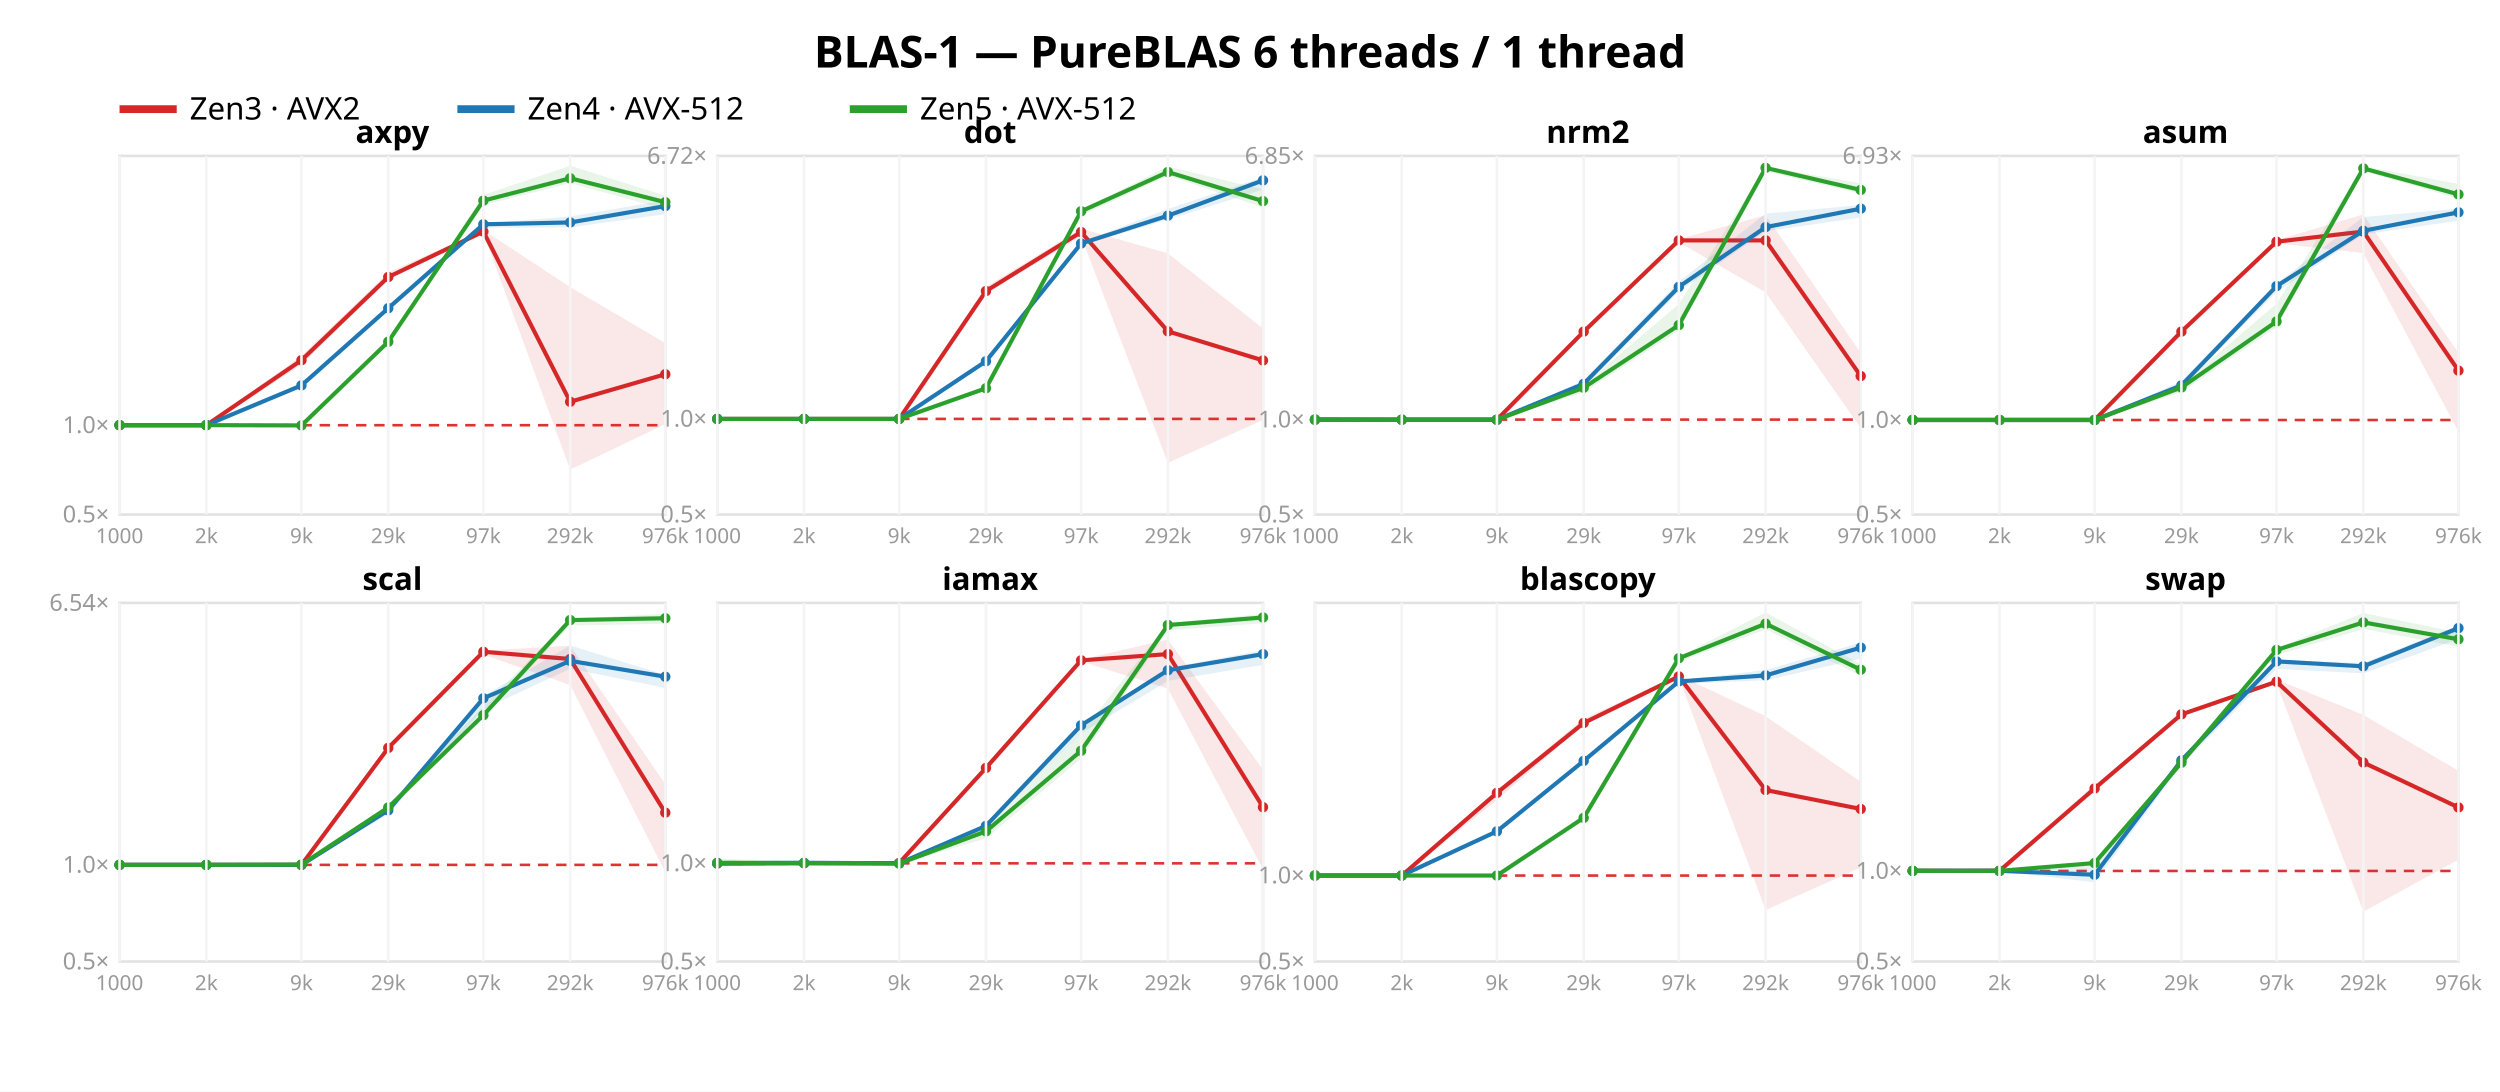
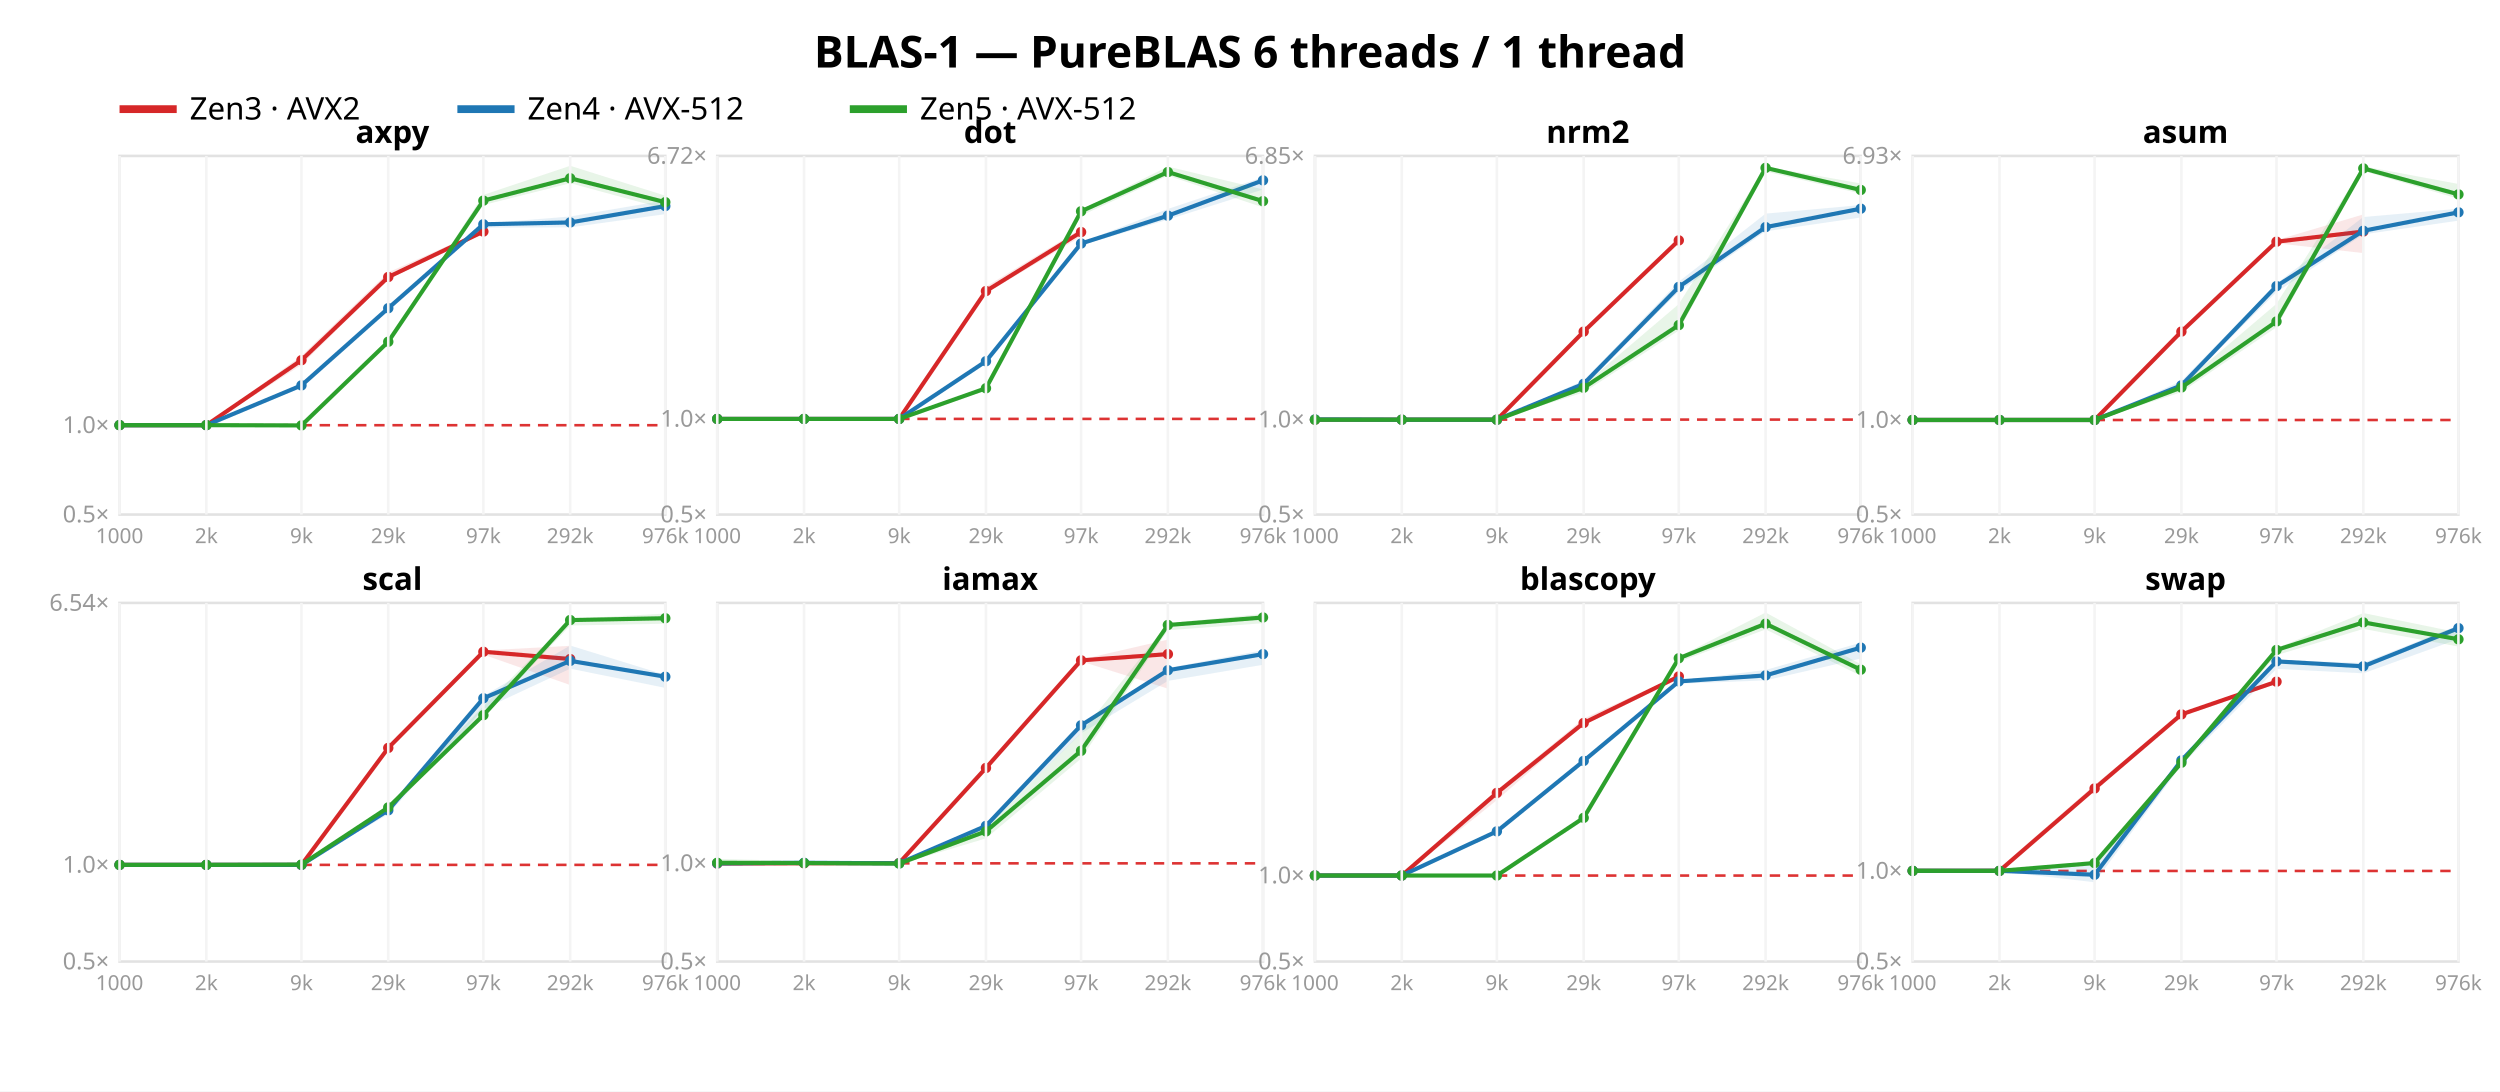
<svg xmlns="http://www.w3.org/2000/svg" width="962" height="420" font-family="sans-serif">
  <rect width="962" height="420" fill="white" />
  <text x="481.0" y="26" text-anchor="middle" font-size="17" font-weight="bold">BLAS-1 — PureBLAS 6 threads / 1 thread</text>
  <line x1="46" y1="42" x2="68" y2="42" stroke="#d62728" stroke-width="3" />
  <text x="73" y="46" font-size="12">Zen3 · AVX2</text>
  <line x1="176" y1="42" x2="198" y2="42" stroke="#1f77b4" stroke-width="3" />
  <text x="203" y="46" font-size="12">Zen4 · AVX-512</text>
  <line x1="327" y1="42" x2="349" y2="42" stroke="#2ca02c" stroke-width="3" />
  <text x="354" y="46" font-size="12">Zen5 · AVX-512</text>
  <rect x="46" y="60" width="210" height="138" fill="none" stroke="#e2e2e2" />
  <line x1="46" y1="163.622" x2="256" y2="163.622" stroke="#d33" stroke-dasharray="4 3" />
  <text x="42" y="201.0" text-anchor="end" font-size="9" fill="#999">0.5×</text>
  <text x="42" y="166.622" text-anchor="end" font-size="9" fill="#999">1.0×</text>
-   <polygon points="46.0,163.6 79.4,163.4 116.0,136.9 149.4,104.8 186.0,88.5 219.4,110.5 256.0,132.0 256.0,163.2 219.4,180.7 186.0,89.7 149.4,107.3 116.0,140.4 79.4,164.0 46.0,163.6" fill="#d62728" opacity="0.11" />
-   <polyline points="46.0,163.6 79.4,163.6 116.0,138.6 149.4,106.6 186.0,89.1 219.4,154.6 256.0,144.0" fill="none" stroke="#d62728" stroke-width="1.6" />
+   <polygon points="46.0,163.6 79.4,163.4 116.0,136.9 149.4,104.8 186.0,88.5 186.0,89.7 149.4,107.3 116.0,140.4 79.4,164.0 46.0,163.6" fill="#d62728" opacity="0.11" />
+   <polyline points="46.0,163.6 79.4,163.6 116.0,138.6 149.4,106.6 186.0,89.1" fill="none" stroke="#d62728" stroke-width="1.6" />
  <circle cx="46.0" cy="163.6" r="2" fill="#d62728" />
  <circle cx="79.4" cy="163.6" r="2" fill="#d62728" />
  <circle cx="116.0" cy="138.6" r="2" fill="#d62728" />
  <circle cx="149.4" cy="106.6" r="2" fill="#d62728" />
  <circle cx="186.0" cy="89.1" r="2" fill="#d62728" />
-   <circle cx="219.4" cy="154.6" r="2" fill="#d62728" />
-   <circle cx="256.0" cy="144.0" r="2" fill="#d62728" />
  <polygon points="46.0,163.6 79.4,163.5 116.0,147.5 149.4,118.0 186.0,86.0 219.4,83.3 256.0,77.1 256.0,82.4 219.4,87.5 186.0,87.6 149.4,119.2 116.0,149.1 79.4,163.7 46.0,163.7" fill="#1f77b4" opacity="0.11" />
  <polyline points="46.0,163.6 79.4,163.6 116.0,148.3 149.4,118.6 186.0,86.3 219.4,85.6 256.0,79.3" fill="none" stroke="#1f77b4" stroke-width="1.6" />
  <circle cx="46.0" cy="163.6" r="2" fill="#1f77b4" />
  <circle cx="79.4" cy="163.6" r="2" fill="#1f77b4" />
  <circle cx="116.0" cy="148.3" r="2" fill="#1f77b4" />
  <circle cx="149.4" cy="118.6" r="2" fill="#1f77b4" />
  <circle cx="186.0" cy="86.3" r="2" fill="#1f77b4" />
  <circle cx="219.4" cy="85.6" r="2" fill="#1f77b4" />
  <circle cx="256.0" cy="79.3" r="2" fill="#1f77b4" />
  <polygon points="46.0,163.6 79.4,163.5 116.0,163.2 149.4,131.2 186.0,75.0 219.4,63.8 256.0,75.3 256.0,80.4 219.4,70.5 186.0,78.9 149.4,131.6 116.0,164.1 79.4,163.7 46.0,163.7" fill="#2ca02c" opacity="0.11" />
  <polyline points="46.0,163.6 79.4,163.6 116.0,163.7 149.4,131.5 186.0,77.2 219.4,68.6 256.0,77.8" fill="none" stroke="#2ca02c" stroke-width="1.6" />
  <circle cx="46.0" cy="163.6" r="2" fill="#2ca02c" />
  <circle cx="79.4" cy="163.6" r="2" fill="#2ca02c" />
  <circle cx="116.0" cy="163.7" r="2" fill="#2ca02c" />
  <circle cx="149.4" cy="131.5" r="2" fill="#2ca02c" />
  <circle cx="186.0" cy="77.2" r="2" fill="#2ca02c" />
  <circle cx="219.4" cy="68.6" r="2" fill="#2ca02c" />
  <circle cx="256.0" cy="77.8" r="2" fill="#2ca02c" />
  <text x="151.0" y="55" text-anchor="middle" font-size="12" font-weight="bold">axpy</text>
  <line x1="46.0" y1="60" x2="46.0" y2="198" stroke="#f4f4f4" />
  <text x="46.0" y="209" text-anchor="middle" font-size="8" fill="#999">1000</text>
  <line x1="79.4" y1="60" x2="79.4" y2="198" stroke="#f4f4f4" />
  <text x="79.4" y="209" text-anchor="middle" font-size="8" fill="#999">2k</text>
  <line x1="116.0" y1="60" x2="116.0" y2="198" stroke="#f4f4f4" />
  <text x="116.0" y="209" text-anchor="middle" font-size="8" fill="#999">9k</text>
  <line x1="149.4" y1="60" x2="149.4" y2="198" stroke="#f4f4f4" />
  <text x="149.4" y="209" text-anchor="middle" font-size="8" fill="#999">29k</text>
  <line x1="186.0" y1="60" x2="186.0" y2="198" stroke="#f4f4f4" />
  <text x="186.0" y="209" text-anchor="middle" font-size="8" fill="#999">97k</text>
  <line x1="219.4" y1="60" x2="219.4" y2="198" stroke="#f4f4f4" />
  <text x="219.4" y="209" text-anchor="middle" font-size="8" fill="#999">292k</text>
  <line x1="256.0" y1="60" x2="256.0" y2="198" stroke="#f4f4f4" />
  <text x="256.0" y="209" text-anchor="middle" font-size="8" fill="#999">976k</text>
  <rect x="276" y="60" width="210" height="138" fill="none" stroke="#e2e2e2" />
  <line x1="276" y1="161.191" x2="486" y2="161.191" stroke="#d33" stroke-dasharray="4 3" />
  <text x="272" y="201.0" text-anchor="end" font-size="9" fill="#999">0.5×</text>
  <text x="272" y="164.191" text-anchor="end" font-size="9" fill="#999">1.0×</text>
  <text x="272" y="63.024" text-anchor="end" font-size="9" fill="#999">6.72×</text>
-   <polygon points="276.0,161.1 309.4,161.1 346.0,161.2 379.4,110.3 416.0,88.0 449.4,97.5 486.0,126.4 486.0,161.6 449.4,178.1 416.0,91.0 379.4,112.9 346.0,161.2 309.4,161.2 276.0,161.2" fill="#d62728" opacity="0.11" />
-   <polyline points="276.0,161.2 309.4,161.2 346.0,161.2 379.4,112.0 416.0,89.3 449.4,127.5 486.0,138.7" fill="none" stroke="#d62728" stroke-width="1.6" />
+   <polygon points="276.0,161.1 309.4,161.1 346.0,161.2 379.4,110.3 416.0,88.0 416.0,91.0 379.4,112.9 346.0,161.2 309.4,161.2 276.0,161.2" fill="#d62728" opacity="0.11" />
+   <polyline points="276.0,161.2 309.4,161.2 346.0,161.2 379.4,112.0 416.0,89.3" fill="none" stroke="#d62728" stroke-width="1.6" />
  <circle cx="276.0" cy="161.2" r="2" fill="#d62728" />
  <circle cx="309.4" cy="161.2" r="2" fill="#d62728" />
  <circle cx="346.0" cy="161.2" r="2" fill="#d62728" />
  <circle cx="379.4" cy="112.0" r="2" fill="#d62728" />
  <circle cx="416.0" cy="89.3" r="2" fill="#d62728" />
-   <circle cx="449.4" cy="127.5" r="2" fill="#d62728" />
-   <circle cx="486.0" cy="138.7" r="2" fill="#d62728" />
  <polygon points="276.0,161.1 309.4,161.0 346.0,161.2 379.4,138.6 416.0,93.3 449.4,80.4 486.0,68.2 486.0,72.9 449.4,84.5 416.0,94.4 379.4,139.1 346.0,161.2 309.4,161.2 276.0,161.3" fill="#1f77b4" opacity="0.11" />
  <polyline points="276.0,161.2 309.4,161.2 346.0,161.2 379.4,139.0 416.0,93.7 449.4,83.0 486.0,69.4" fill="none" stroke="#1f77b4" stroke-width="1.6" />
  <circle cx="276.0" cy="161.2" r="2" fill="#1f77b4" />
  <circle cx="309.4" cy="161.2" r="2" fill="#1f77b4" />
  <circle cx="346.0" cy="161.2" r="2" fill="#1f77b4" />
  <circle cx="379.4" cy="139.0" r="2" fill="#1f77b4" />
  <circle cx="416.0" cy="93.7" r="2" fill="#1f77b4" />
  <circle cx="449.4" cy="83.0" r="2" fill="#1f77b4" />
  <circle cx="486.0" cy="69.4" r="2" fill="#1f77b4" />
  <polygon points="276.0,161.2 309.4,161.1 346.0,160.9 379.4,149.0 416.0,80.7 449.4,64.1 486.0,72.9 486.0,79.8 449.4,67.6 416.0,83.0 379.4,149.9 346.0,161.6 309.4,161.2 276.0,161.2" fill="#2ca02c" opacity="0.11" />
  <polyline points="276.0,161.2 309.4,161.2 346.0,161.2 379.4,149.4 416.0,81.3 449.4,66.2 486.0,77.4" fill="none" stroke="#2ca02c" stroke-width="1.6" />
  <circle cx="276.0" cy="161.2" r="2" fill="#2ca02c" />
  <circle cx="309.4" cy="161.2" r="2" fill="#2ca02c" />
  <circle cx="346.0" cy="161.2" r="2" fill="#2ca02c" />
  <circle cx="379.4" cy="149.4" r="2" fill="#2ca02c" />
  <circle cx="416.0" cy="81.3" r="2" fill="#2ca02c" />
  <circle cx="449.4" cy="66.2" r="2" fill="#2ca02c" />
  <circle cx="486.0" cy="77.4" r="2" fill="#2ca02c" />
  <text x="381.0" y="55" text-anchor="middle" font-size="12" font-weight="bold">dot</text>
  <line x1="276.0" y1="60" x2="276.0" y2="198" stroke="#f4f4f4" />
  <text x="276.0" y="209" text-anchor="middle" font-size="8" fill="#999">1000</text>
  <line x1="309.4" y1="60" x2="309.4" y2="198" stroke="#f4f4f4" />
  <text x="309.4" y="209" text-anchor="middle" font-size="8" fill="#999">2k</text>
  <line x1="346.0" y1="60" x2="346.0" y2="198" stroke="#f4f4f4" />
  <text x="346.0" y="209" text-anchor="middle" font-size="8" fill="#999">9k</text>
  <line x1="379.4" y1="60" x2="379.4" y2="198" stroke="#f4f4f4" />
  <text x="379.4" y="209" text-anchor="middle" font-size="8" fill="#999">29k</text>
  <line x1="416.0" y1="60" x2="416.0" y2="198" stroke="#f4f4f4" />
  <text x="416.0" y="209" text-anchor="middle" font-size="8" fill="#999">97k</text>
  <line x1="449.4" y1="60" x2="449.4" y2="198" stroke="#f4f4f4" />
  <text x="449.4" y="209" text-anchor="middle" font-size="8" fill="#999">292k</text>
  <line x1="486.0" y1="60" x2="486.0" y2="198" stroke="#f4f4f4" />
  <text x="486.0" y="209" text-anchor="middle" font-size="8" fill="#999">976k</text>
  <rect x="506" y="60" width="210" height="138" fill="none" stroke="#e2e2e2" />
  <line x1="506" y1="161.461" x2="716" y2="161.461" stroke="#d33" stroke-dasharray="4 3" />
  <text x="502" y="201.0" text-anchor="end" font-size="9" fill="#999">0.5×</text>
  <text x="502" y="164.461" text-anchor="end" font-size="9" fill="#999">1.0×</text>
  <text x="502" y="63.023" text-anchor="end" font-size="9" fill="#999">6.85×</text>
-   <polygon points="506.0,161.4 539.4,161.5 576.0,161.4 609.4,126.9 646.0,92.0 679.4,82.8 716.0,135.8 716.0,164.7 679.4,112.5 646.0,93.2 609.4,128.1 576.0,161.5 539.4,161.5 506.0,161.5" fill="#d62728" opacity="0.11" />
-   <polyline points="506.0,161.5 539.4,161.5 576.0,161.5 609.4,127.6 646.0,92.5 679.4,92.5 716.0,144.7" fill="none" stroke="#d62728" stroke-width="1.6" />
+   <polygon points="506.0,161.4 539.4,161.5 576.0,161.4 609.4,126.9 646.0,92.0 646.0,93.2 609.4,128.1 576.0,161.5 539.4,161.5 506.0,161.5" fill="#d62728" opacity="0.11" />
+   <polyline points="506.0,161.5 539.4,161.5 576.0,161.5 609.4,127.6 646.0,92.5" fill="none" stroke="#d62728" stroke-width="1.6" />
  <circle cx="506.0" cy="161.5" r="2" fill="#d62728" />
  <circle cx="539.4" cy="161.5" r="2" fill="#d62728" />
  <circle cx="576.0" cy="161.5" r="2" fill="#d62728" />
  <circle cx="609.4" cy="127.6" r="2" fill="#d62728" />
  <circle cx="646.0" cy="92.5" r="2" fill="#d62728" />
-   <circle cx="679.4" cy="92.5" r="2" fill="#d62728" />
-   <circle cx="716.0" cy="144.7" r="2" fill="#d62728" />
  <polygon points="506.0,161.3 539.4,161.4 576.0,161.4 609.4,146.4 646.0,108.4 679.4,82.2 716.0,78.9 716.0,83.7 679.4,89.0 646.0,112.2 609.4,148.4 576.0,161.5 539.4,161.5 506.0,161.6" fill="#1f77b4" opacity="0.11" />
  <polyline points="506.0,161.4 539.4,161.5 576.0,161.5 609.4,147.7 646.0,110.4 679.4,87.4 716.0,80.3" fill="none" stroke="#1f77b4" stroke-width="1.6" />
  <circle cx="506.0" cy="161.4" r="2" fill="#1f77b4" />
  <circle cx="539.4" cy="161.5" r="2" fill="#1f77b4" />
  <circle cx="576.0" cy="161.5" r="2" fill="#1f77b4" />
  <circle cx="609.4" cy="147.7" r="2" fill="#1f77b4" />
  <circle cx="646.0" cy="110.4" r="2" fill="#1f77b4" />
  <circle cx="679.4" cy="87.4" r="2" fill="#1f77b4" />
  <circle cx="716.0" cy="80.3" r="2" fill="#1f77b4" />
  <polygon points="506.0,161.3 539.4,161.4 576.0,161.4 609.4,148.1 646.0,117.0 679.4,64.1 716.0,70.6 716.0,74.5 679.4,66.0 646.0,127.2 609.4,151.0 576.0,161.5 539.4,161.5 506.0,161.5" fill="#2ca02c" opacity="0.11" />
  <polyline points="506.0,161.5 539.4,161.5 576.0,161.5 609.4,149.2 646.0,125.1 679.4,64.6 716.0,73.1" fill="none" stroke="#2ca02c" stroke-width="1.6" />
  <circle cx="506.0" cy="161.5" r="2" fill="#2ca02c" />
  <circle cx="539.4" cy="161.5" r="2" fill="#2ca02c" />
  <circle cx="576.0" cy="161.5" r="2" fill="#2ca02c" />
  <circle cx="609.4" cy="149.2" r="2" fill="#2ca02c" />
  <circle cx="646.0" cy="125.1" r="2" fill="#2ca02c" />
  <circle cx="679.4" cy="64.6" r="2" fill="#2ca02c" />
  <circle cx="716.0" cy="73.1" r="2" fill="#2ca02c" />
  <text x="611.0" y="55" text-anchor="middle" font-size="12" font-weight="bold">nrm2</text>
  <line x1="506.0" y1="60" x2="506.0" y2="198" stroke="#f4f4f4" />
  <text x="506.0" y="209" text-anchor="middle" font-size="8" fill="#999">1000</text>
  <line x1="539.4" y1="60" x2="539.4" y2="198" stroke="#f4f4f4" />
  <text x="539.4" y="209" text-anchor="middle" font-size="8" fill="#999">2k</text>
  <line x1="576.0" y1="60" x2="576.0" y2="198" stroke="#f4f4f4" />
  <text x="576.0" y="209" text-anchor="middle" font-size="8" fill="#999">9k</text>
  <line x1="609.4" y1="60" x2="609.4" y2="198" stroke="#f4f4f4" />
  <text x="609.4" y="209" text-anchor="middle" font-size="8" fill="#999">29k</text>
  <line x1="646.0" y1="60" x2="646.0" y2="198" stroke="#f4f4f4" />
  <text x="646.0" y="209" text-anchor="middle" font-size="8" fill="#999">97k</text>
  <line x1="679.4" y1="60" x2="679.4" y2="198" stroke="#f4f4f4" />
  <text x="679.4" y="209" text-anchor="middle" font-size="8" fill="#999">292k</text>
  <line x1="716.0" y1="60" x2="716.0" y2="198" stroke="#f4f4f4" />
  <text x="716.0" y="209" text-anchor="middle" font-size="8" fill="#999">976k</text>
  <rect x="736" y="60" width="210" height="138" fill="none" stroke="#e2e2e2" />
  <line x1="736" y1="161.616" x2="946" y2="161.616" stroke="#d33" stroke-dasharray="4 3" />
  <text x="732" y="201.0" text-anchor="end" font-size="9" fill="#999">0.5×</text>
  <text x="732" y="164.616" text-anchor="end" font-size="9" fill="#999">1.0×</text>
  <text x="732" y="63.001" text-anchor="end" font-size="9" fill="#999">6.93×</text>
-   <polygon points="736.0,161.5 769.4,161.6 806.0,161.6 839.4,127.2 876.0,92.4 909.4,82.5 946.0,135.8 946.0,166.1 909.4,97.4 876.0,93.6 839.4,128.0 806.0,161.7 769.4,161.7 736.0,161.7" fill="#d62728" opacity="0.11" />
-   <polyline points="736.0,161.6 769.4,161.6 806.0,161.6 839.4,127.6 876.0,93.0 909.4,89.1 946.0,142.6" fill="none" stroke="#d62728" stroke-width="1.6" />
+   <polygon points="736.0,161.5 769.4,161.6 806.0,161.6 839.4,127.2 876.0,92.4 909.4,82.5 909.4,97.4 876.0,93.6 839.4,128.0 806.0,161.7 769.4,161.7 736.0,161.7" fill="#d62728" opacity="0.11" />
+   <polyline points="736.0,161.6 769.4,161.6 806.0,161.6 839.4,127.6 876.0,93.0 909.4,89.1" fill="none" stroke="#d62728" stroke-width="1.6" />
  <circle cx="736.0" cy="161.6" r="2" fill="#d62728" />
  <circle cx="769.4" cy="161.6" r="2" fill="#d62728" />
  <circle cx="806.0" cy="161.6" r="2" fill="#d62728" />
  <circle cx="839.4" cy="127.6" r="2" fill="#d62728" />
  <circle cx="876.0" cy="93.0" r="2" fill="#d62728" />
  <circle cx="909.4" cy="89.1" r="2" fill="#d62728" />
-   <circle cx="946.0" cy="142.6" r="2" fill="#d62728" />
  <polygon points="736.0,161.4 769.4,161.6 806.0,161.6 839.4,146.6 876.0,109.1 909.4,83.5 946.0,80.3 946.0,84.9 909.4,90.2 876.0,112.4 839.4,148.9 806.0,161.7 769.4,161.7 736.0,161.7" fill="#1f77b4" opacity="0.11" />
  <polyline points="736.0,161.6 769.4,161.6 806.0,161.6 839.4,148.3 876.0,110.1 909.4,88.8 946.0,81.7" fill="none" stroke="#1f77b4" stroke-width="1.6" />
  <circle cx="736.0" cy="161.6" r="2" fill="#1f77b4" />
  <circle cx="769.4" cy="161.6" r="2" fill="#1f77b4" />
  <circle cx="806.0" cy="161.6" r="2" fill="#1f77b4" />
  <circle cx="839.4" cy="148.3" r="2" fill="#1f77b4" />
  <circle cx="876.0" cy="110.1" r="2" fill="#1f77b4" />
  <circle cx="909.4" cy="88.8" r="2" fill="#1f77b4" />
  <circle cx="946.0" cy="81.7" r="2" fill="#1f77b4" />
  <polygon points="736.0,161.5 769.4,161.6 806.0,161.5 839.4,148.0 876.0,116.9 909.4,64.0 946.0,70.8 946.0,76.5 909.4,65.8 876.0,125.9 839.4,150.9 806.0,161.7 769.4,161.7 736.0,161.8" fill="#2ca02c" opacity="0.11" />
  <polyline points="736.0,161.6 769.4,161.6 806.0,161.6 839.4,149.1 876.0,123.7 909.4,64.8 946.0,74.8" fill="none" stroke="#2ca02c" stroke-width="1.6" />
  <circle cx="736.0" cy="161.6" r="2" fill="#2ca02c" />
  <circle cx="769.4" cy="161.6" r="2" fill="#2ca02c" />
  <circle cx="806.0" cy="161.6" r="2" fill="#2ca02c" />
  <circle cx="839.4" cy="149.1" r="2" fill="#2ca02c" />
  <circle cx="876.0" cy="123.7" r="2" fill="#2ca02c" />
  <circle cx="909.4" cy="64.8" r="2" fill="#2ca02c" />
  <circle cx="946.0" cy="74.8" r="2" fill="#2ca02c" />
  <text x="841.0" y="55" text-anchor="middle" font-size="12" font-weight="bold">asum</text>
  <line x1="736.0" y1="60" x2="736.0" y2="198" stroke="#f4f4f4" />
  <text x="736.0" y="209" text-anchor="middle" font-size="8" fill="#999">1000</text>
  <line x1="769.4" y1="60" x2="769.4" y2="198" stroke="#f4f4f4" />
  <text x="769.4" y="209" text-anchor="middle" font-size="8" fill="#999">2k</text>
  <line x1="806.0" y1="60" x2="806.0" y2="198" stroke="#f4f4f4" />
  <text x="806.0" y="209" text-anchor="middle" font-size="8" fill="#999">9k</text>
  <line x1="839.4" y1="60" x2="839.4" y2="198" stroke="#f4f4f4" />
  <text x="839.4" y="209" text-anchor="middle" font-size="8" fill="#999">29k</text>
  <line x1="876.0" y1="60" x2="876.0" y2="198" stroke="#f4f4f4" />
  <text x="876.0" y="209" text-anchor="middle" font-size="8" fill="#999">97k</text>
  <line x1="909.4" y1="60" x2="909.4" y2="198" stroke="#f4f4f4" />
  <text x="909.4" y="209" text-anchor="middle" font-size="8" fill="#999">292k</text>
  <line x1="946.0" y1="60" x2="946.0" y2="198" stroke="#f4f4f4" />
  <text x="946.0" y="209" text-anchor="middle" font-size="8" fill="#999">976k</text>
  <rect x="46" y="232" width="210" height="138" fill="none" stroke="#e2e2e2" />
  <line x1="46" y1="332.803" x2="256" y2="332.803" stroke="#d33" stroke-dasharray="4 3" />
  <text x="42" y="373.0" text-anchor="end" font-size="9" fill="#999">0.5×</text>
  <text x="42" y="335.803" text-anchor="end" font-size="9" fill="#999">1.0×</text>
  <text x="42" y="235.024" text-anchor="end" font-size="9" fill="#999">6.54×</text>
-   <polygon points="46.0,332.8 79.4,332.8 116.0,332.8 149.4,287.4 186.0,250.3 219.4,248.5 256.0,301.7 256.0,335.6 219.4,263.6 186.0,251.9 149.4,288.5 116.0,332.8 79.4,332.8 46.0,332.8" fill="#d62728" opacity="0.11" />
-   <polyline points="46.0,332.8 79.4,332.8 116.0,332.8 149.4,287.8 186.0,250.8 219.4,253.6 256.0,312.7" fill="none" stroke="#d62728" stroke-width="1.6" />
+   <polygon points="46.0,332.8 79.4,332.8 116.0,332.8 149.4,287.4 186.0,250.3 219.4,248.5 219.4,263.6 186.0,251.9 149.4,288.5 116.0,332.8 79.4,332.8 46.0,332.8" fill="#d62728" opacity="0.11" />
+   <polyline points="46.0,332.8 79.4,332.8 116.0,332.8 149.4,287.8 186.0,250.8 219.4,253.6" fill="none" stroke="#d62728" stroke-width="1.6" />
  <circle cx="46.0" cy="332.8" r="2" fill="#d62728" />
  <circle cx="79.4" cy="332.8" r="2" fill="#d62728" />
  <circle cx="116.0" cy="332.8" r="2" fill="#d62728" />
  <circle cx="149.4" cy="287.8" r="2" fill="#d62728" />
  <circle cx="186.0" cy="250.8" r="2" fill="#d62728" />
  <circle cx="219.4" cy="253.6" r="2" fill="#d62728" />
-   <circle cx="256.0" cy="312.7" r="2" fill="#d62728" />
  <polygon points="46.0,332.7 79.4,332.7 116.0,332.7 149.4,311.2 186.0,267.8 219.4,248.4 256.0,259.7 256.0,264.7 219.4,257.3 186.0,272.9 149.4,313.3 116.0,332.9 79.4,332.9 46.0,332.9" fill="#1f77b4" opacity="0.11" />
  <polyline points="46.0,332.8 79.4,332.8 116.0,332.8 149.4,311.8 186.0,268.7 219.4,254.3 256.0,260.4" fill="none" stroke="#1f77b4" stroke-width="1.6" />
  <circle cx="46.0" cy="332.8" r="2" fill="#1f77b4" />
  <circle cx="79.4" cy="332.8" r="2" fill="#1f77b4" />
  <circle cx="116.0" cy="332.8" r="2" fill="#1f77b4" />
  <circle cx="149.4" cy="311.8" r="2" fill="#1f77b4" />
  <circle cx="186.0" cy="268.7" r="2" fill="#1f77b4" />
  <circle cx="219.4" cy="254.3" r="2" fill="#1f77b4" />
  <circle cx="256.0" cy="260.4" r="2" fill="#1f77b4" />
  <polygon points="46.0,332.7 79.4,332.5 116.0,332.4 149.4,309.8 186.0,271.8 219.4,238.1 256.0,236.1 256.0,240.0 219.4,240.7 186.0,276.0 149.4,311.6 116.0,333.0 79.4,333.3 46.0,332.9" fill="#2ca02c" opacity="0.11" />
  <polyline points="46.0,332.8 79.4,332.8 116.0,332.7 149.4,310.7 186.0,275.2 219.4,238.6 256.0,237.9" fill="none" stroke="#2ca02c" stroke-width="1.6" />
  <circle cx="46.0" cy="332.8" r="2" fill="#2ca02c" />
  <circle cx="79.4" cy="332.8" r="2" fill="#2ca02c" />
  <circle cx="116.0" cy="332.7" r="2" fill="#2ca02c" />
  <circle cx="149.4" cy="310.7" r="2" fill="#2ca02c" />
  <circle cx="186.0" cy="275.2" r="2" fill="#2ca02c" />
  <circle cx="219.4" cy="238.6" r="2" fill="#2ca02c" />
  <circle cx="256.0" cy="237.9" r="2" fill="#2ca02c" />
  <text x="151.0" y="227" text-anchor="middle" font-size="12" font-weight="bold">scal</text>
  <line x1="46.0" y1="232" x2="46.0" y2="370" stroke="#f4f4f4" />
  <text x="46.0" y="381" text-anchor="middle" font-size="8" fill="#999">1000</text>
  <line x1="79.4" y1="232" x2="79.4" y2="370" stroke="#f4f4f4" />
  <text x="79.4" y="381" text-anchor="middle" font-size="8" fill="#999">2k</text>
  <line x1="116.0" y1="232" x2="116.0" y2="370" stroke="#f4f4f4" />
  <text x="116.0" y="381" text-anchor="middle" font-size="8" fill="#999">9k</text>
  <line x1="149.4" y1="232" x2="149.4" y2="370" stroke="#f4f4f4" />
  <text x="149.4" y="381" text-anchor="middle" font-size="8" fill="#999">29k</text>
  <line x1="186.0" y1="232" x2="186.0" y2="370" stroke="#f4f4f4" />
  <text x="186.0" y="381" text-anchor="middle" font-size="8" fill="#999">97k</text>
  <line x1="219.4" y1="232" x2="219.4" y2="370" stroke="#f4f4f4" />
  <text x="219.4" y="381" text-anchor="middle" font-size="8" fill="#999">292k</text>
  <line x1="256.0" y1="232" x2="256.0" y2="370" stroke="#f4f4f4" />
  <text x="256.0" y="381" text-anchor="middle" font-size="8" fill="#999">976k</text>
  <rect x="276" y="232" width="210" height="138" fill="none" stroke="#e2e2e2" />
  <line x1="276" y1="332.214" x2="486" y2="332.214" stroke="#d33" stroke-dasharray="4 3" />
  <text x="272" y="373.0" text-anchor="end" font-size="9" fill="#999">0.5×</text>
  <text x="272" y="335.214" text-anchor="end" font-size="9" fill="#999">1.0×</text>
-   <polygon points="276.0,331.6 309.4,331.8 346.0,331.9 379.4,294.8 416.0,253.8 449.4,246.1 486.0,296.1 486.0,334.5 449.4,265.0 416.0,254.5 379.4,295.9 346.0,332.5 309.4,332.7 276.0,332.8" fill="#d62728" opacity="0.11" />
-   <polyline points="276.0,332.3 309.4,332.2 346.0,332.1 379.4,295.5 416.0,254.1 449.4,251.7 486.0,310.6" fill="none" stroke="#d62728" stroke-width="1.6" />
+   <polygon points="276.0,331.6 309.4,331.8 346.0,331.9 379.4,294.8 416.0,253.8 449.4,246.1 449.4,265.0 416.0,254.5 379.4,295.9 346.0,332.5 309.4,332.7 276.0,332.8" fill="#d62728" opacity="0.11" />
+   <polyline points="276.0,332.3 309.4,332.2 346.0,332.1 379.4,295.5 416.0,254.1 449.4,251.7" fill="none" stroke="#d62728" stroke-width="1.6" />
  <circle cx="276.0" cy="332.3" r="2" fill="#d62728" />
  <circle cx="309.4" cy="332.2" r="2" fill="#d62728" />
  <circle cx="346.0" cy="332.1" r="2" fill="#d62728" />
  <circle cx="379.4" cy="295.5" r="2" fill="#d62728" />
  <circle cx="416.0" cy="254.1" r="2" fill="#d62728" />
  <circle cx="449.4" cy="251.7" r="2" fill="#d62728" />
-   <circle cx="486.0" cy="310.6" r="2" fill="#d62728" />
  <polygon points="276.0,331.3 309.4,331.5 346.0,332.0 379.4,316.9 416.0,278.6 449.4,257.0 486.0,250.2 486.0,255.8 449.4,262.0 416.0,282.2 379.4,318.3 346.0,332.4 309.4,332.4 276.0,333.3" fill="#1f77b4" opacity="0.11" />
  <polyline points="276.0,332.2 309.4,332.0 346.0,332.2 379.4,317.8 416.0,279.1 449.4,257.9 486.0,251.7" fill="none" stroke="#1f77b4" stroke-width="1.6" />
  <circle cx="276.0" cy="332.2" r="2" fill="#1f77b4" />
  <circle cx="309.4" cy="332.0" r="2" fill="#1f77b4" />
  <circle cx="346.0" cy="332.2" r="2" fill="#1f77b4" />
  <circle cx="379.4" cy="317.8" r="2" fill="#1f77b4" />
  <circle cx="416.0" cy="279.1" r="2" fill="#1f77b4" />
  <circle cx="449.4" cy="257.9" r="2" fill="#1f77b4" />
  <circle cx="486.0" cy="251.7" r="2" fill="#1f77b4" />
  <polygon points="276.0,330.5 309.4,331.4 346.0,332.1 379.4,318.6 416.0,282.0 449.4,239.8 486.0,236.2 486.0,239.8 449.4,242.5 416.0,291.9 379.4,322.6 346.0,332.6 309.4,332.8 276.0,333.1" fill="#2ca02c" opacity="0.11" />
  <polyline points="276.0,332.0 309.4,332.1 346.0,332.3 379.4,319.9 416.0,288.9 449.4,240.5 486.0,237.6" fill="none" stroke="#2ca02c" stroke-width="1.6" />
  <circle cx="276.0" cy="332.0" r="2" fill="#2ca02c" />
  <circle cx="309.4" cy="332.1" r="2" fill="#2ca02c" />
  <circle cx="346.0" cy="332.3" r="2" fill="#2ca02c" />
  <circle cx="379.4" cy="319.9" r="2" fill="#2ca02c" />
  <circle cx="416.0" cy="288.9" r="2" fill="#2ca02c" />
  <circle cx="449.4" cy="240.5" r="2" fill="#2ca02c" />
  <circle cx="486.0" cy="237.6" r="2" fill="#2ca02c" />
  <text x="381.0" y="227" text-anchor="middle" font-size="12" font-weight="bold">iamax</text>
  <line x1="276.0" y1="232" x2="276.0" y2="370" stroke="#f4f4f4" />
  <text x="276.0" y="381" text-anchor="middle" font-size="8" fill="#999">1000</text>
  <line x1="309.4" y1="232" x2="309.4" y2="370" stroke="#f4f4f4" />
  <text x="309.4" y="381" text-anchor="middle" font-size="8" fill="#999">2k</text>
  <line x1="346.0" y1="232" x2="346.0" y2="370" stroke="#f4f4f4" />
  <text x="346.0" y="381" text-anchor="middle" font-size="8" fill="#999">9k</text>
  <line x1="379.4" y1="232" x2="379.4" y2="370" stroke="#f4f4f4" />
  <text x="379.4" y="381" text-anchor="middle" font-size="8" fill="#999">29k</text>
  <line x1="416.0" y1="232" x2="416.0" y2="370" stroke="#f4f4f4" />
  <text x="416.0" y="381" text-anchor="middle" font-size="8" fill="#999">97k</text>
  <line x1="449.4" y1="232" x2="449.4" y2="370" stroke="#f4f4f4" />
  <text x="449.4" y="381" text-anchor="middle" font-size="8" fill="#999">292k</text>
  <line x1="486.0" y1="232" x2="486.0" y2="370" stroke="#f4f4f4" />
  <text x="486.0" y="381" text-anchor="middle" font-size="8" fill="#999">976k</text>
  <rect x="506" y="232" width="210" height="138" fill="none" stroke="#e2e2e2" />
  <line x1="506" y1="336.918" x2="716" y2="336.918" stroke="#d33" stroke-dasharray="4 3" />
  <text x="502" y="373.0" text-anchor="end" font-size="9" fill="#999">0.5×</text>
  <text x="502" y="339.918" text-anchor="end" font-size="9" fill="#999">1.0×</text>
-   <polygon points="506.0,336.9 539.4,336.7 576.0,304.1 609.4,276.5 646.0,259.8 679.4,275.6 716.0,300.8 716.0,333.8 679.4,350.2 646.0,260.7 609.4,278.7 576.0,307.9 539.4,337.2 506.0,336.9" fill="#d62728" opacity="0.11" />
-   <polyline points="506.0,336.9 539.4,336.9 576.0,305.1 609.4,278.2 646.0,260.3 679.4,304.0 716.0,311.3" fill="none" stroke="#d62728" stroke-width="1.6" />
+   <polygon points="506.0,336.9 539.4,336.7 576.0,304.1 609.4,276.5 646.0,259.8 646.0,260.7 609.4,278.7 576.0,307.9 539.4,337.2 506.0,336.9" fill="#d62728" opacity="0.11" />
+   <polyline points="506.0,336.9 539.4,336.9 576.0,305.1 609.4,278.2 646.0,260.3" fill="none" stroke="#d62728" stroke-width="1.6" />
  <circle cx="506.0" cy="336.9" r="2" fill="#d62728" />
  <circle cx="539.4" cy="336.9" r="2" fill="#d62728" />
  <circle cx="576.0" cy="305.1" r="2" fill="#d62728" />
  <circle cx="609.4" cy="278.2" r="2" fill="#d62728" />
  <circle cx="646.0" cy="260.3" r="2" fill="#d62728" />
-   <circle cx="679.4" cy="304.0" r="2" fill="#d62728" />
-   <circle cx="716.0" cy="311.3" r="2" fill="#d62728" />
  <polygon points="506.0,336.9 539.4,336.7 576.0,319.3 609.4,292.2 646.0,261.9 679.4,257.8 716.0,247.3 716.0,253.4 679.4,261.8 646.0,263.1 609.4,293.0 576.0,320.4 539.4,337.1 506.0,337.0" fill="#1f77b4" opacity="0.11" />
  <polyline points="506.0,336.9 539.4,336.9 576.0,319.9 609.4,292.8 646.0,262.2 679.4,259.9 716.0,249.2" fill="none" stroke="#1f77b4" stroke-width="1.6" />
  <circle cx="506.0" cy="336.9" r="2" fill="#1f77b4" />
  <circle cx="539.4" cy="336.9" r="2" fill="#1f77b4" />
  <circle cx="576.0" cy="319.9" r="2" fill="#1f77b4" />
  <circle cx="609.4" cy="292.8" r="2" fill="#1f77b4" />
  <circle cx="646.0" cy="262.2" r="2" fill="#1f77b4" />
  <circle cx="679.4" cy="259.9" r="2" fill="#1f77b4" />
  <circle cx="716.0" cy="249.2" r="2" fill="#1f77b4" />
  <polygon points="506.0,336.8 539.4,336.3 576.0,336.8 609.4,314.1 646.0,252.7 679.4,235.7 716.0,255.6 716.0,260.0 679.4,242.2 646.0,254.7 609.4,314.9 576.0,337.0 539.4,337.7 506.0,337.0" fill="#2ca02c" opacity="0.11" />
  <polyline points="506.0,336.9 539.4,336.9 576.0,336.9 609.4,314.7 646.0,253.3 679.4,240.0 716.0,257.7" fill="none" stroke="#2ca02c" stroke-width="1.6" />
  <circle cx="506.0" cy="336.9" r="2" fill="#2ca02c" />
  <circle cx="539.4" cy="336.9" r="2" fill="#2ca02c" />
  <circle cx="576.0" cy="336.9" r="2" fill="#2ca02c" />
  <circle cx="609.4" cy="314.7" r="2" fill="#2ca02c" />
  <circle cx="646.0" cy="253.3" r="2" fill="#2ca02c" />
  <circle cx="679.4" cy="240.0" r="2" fill="#2ca02c" />
  <circle cx="716.0" cy="257.7" r="2" fill="#2ca02c" />
  <text x="611.0" y="227" text-anchor="middle" font-size="12" font-weight="bold">blascopy</text>
  <line x1="506.0" y1="232" x2="506.0" y2="370" stroke="#f4f4f4" />
  <text x="506.0" y="381" text-anchor="middle" font-size="8" fill="#999">1000</text>
  <line x1="539.4" y1="232" x2="539.4" y2="370" stroke="#f4f4f4" />
  <text x="539.4" y="381" text-anchor="middle" font-size="8" fill="#999">2k</text>
  <line x1="576.0" y1="232" x2="576.0" y2="370" stroke="#f4f4f4" />
  <text x="576.0" y="381" text-anchor="middle" font-size="8" fill="#999">9k</text>
  <line x1="609.4" y1="232" x2="609.4" y2="370" stroke="#f4f4f4" />
  <text x="609.4" y="381" text-anchor="middle" font-size="8" fill="#999">29k</text>
  <line x1="646.0" y1="232" x2="646.0" y2="370" stroke="#f4f4f4" />
  <text x="646.0" y="381" text-anchor="middle" font-size="8" fill="#999">97k</text>
  <line x1="679.4" y1="232" x2="679.4" y2="370" stroke="#f4f4f4" />
  <text x="679.4" y="381" text-anchor="middle" font-size="8" fill="#999">292k</text>
  <line x1="716.0" y1="232" x2="716.0" y2="370" stroke="#f4f4f4" />
  <text x="716.0" y="381" text-anchor="middle" font-size="8" fill="#999">976k</text>
  <rect x="736" y="232" width="210" height="138" fill="none" stroke="#e2e2e2" />
  <line x1="736" y1="335.142" x2="946" y2="335.142" stroke="#d33" stroke-dasharray="4 3" />
  <text x="732" y="373.0" text-anchor="end" font-size="9" fill="#999">0.5×</text>
  <text x="732" y="338.142" text-anchor="end" font-size="9" fill="#999">1.0×</text>
-   <polygon points="736.0,335.1 769.4,334.0 806.0,302.0 839.4,274.7 876.0,261.5 909.4,275.1 946.0,296.6 946.0,330.8 909.4,350.8 876.0,263.0 839.4,275.1 806.0,304.0 769.4,335.9 736.0,335.1" fill="#d62728" opacity="0.11" />
-   <polyline points="736.0,335.1 769.4,335.1 806.0,303.4 839.4,274.9 876.0,262.3 909.4,293.4 946.0,310.7" fill="none" stroke="#d62728" stroke-width="1.6" />
+   <polygon points="736.0,335.1 769.4,334.0 806.0,302.0 839.4,274.7 876.0,261.5 876.0,263.0 839.4,275.1 806.0,304.0 769.4,335.9 736.0,335.1" fill="#d62728" opacity="0.11" />
+   <polyline points="736.0,335.1 769.4,335.1 806.0,303.4 839.4,274.9 876.0,262.3" fill="none" stroke="#d62728" stroke-width="1.6" />
  <circle cx="736.0" cy="335.1" r="2" fill="#d62728" />
  <circle cx="769.4" cy="335.1" r="2" fill="#d62728" />
  <circle cx="806.0" cy="303.4" r="2" fill="#d62728" />
  <circle cx="839.4" cy="274.9" r="2" fill="#d62728" />
  <circle cx="876.0" cy="262.3" r="2" fill="#d62728" />
-   <circle cx="909.4" cy="293.4" r="2" fill="#d62728" />
-   <circle cx="946.0" cy="310.7" r="2" fill="#d62728" />
  <polygon points="736.0,335.0 769.4,334.7 806.0,332.8 839.4,291.8 876.0,254.0 909.4,255.1 946.0,240.6 946.0,245.9 909.4,259.1 876.0,257.4 839.4,294.5 806.0,339.5 769.4,335.3 736.0,335.3" fill="#1f77b4" opacity="0.11" />
  <polyline points="736.0,335.1 769.4,335.1 806.0,336.6 839.4,292.6 876.0,254.5 909.4,256.4 946.0,241.7" fill="none" stroke="#1f77b4" stroke-width="1.6" />
  <circle cx="736.0" cy="335.1" r="2" fill="#1f77b4" />
  <circle cx="769.4" cy="335.1" r="2" fill="#1f77b4" />
  <circle cx="806.0" cy="336.6" r="2" fill="#1f77b4" />
  <circle cx="839.4" cy="292.6" r="2" fill="#1f77b4" />
  <circle cx="876.0" cy="254.5" r="2" fill="#1f77b4" />
  <circle cx="909.4" cy="256.4" r="2" fill="#1f77b4" />
  <circle cx="946.0" cy="241.7" r="2" fill="#1f77b4" />
  <polygon points="736.0,334.0 769.4,334.8 806.0,331.4 839.4,293.2 876.0,249.4 909.4,235.9 946.0,243.4 946.0,248.8 909.4,242.0 876.0,252.1 839.4,293.7 806.0,332.4 769.4,335.5 736.0,335.4" fill="#2ca02c" opacity="0.11" />
  <polyline points="736.0,335.1 769.4,335.1 806.0,332.1 839.4,293.5 876.0,250.1 909.4,239.5 946.0,246.0" fill="none" stroke="#2ca02c" stroke-width="1.6" />
  <circle cx="736.0" cy="335.1" r="2" fill="#2ca02c" />
  <circle cx="769.4" cy="335.1" r="2" fill="#2ca02c" />
  <circle cx="806.0" cy="332.1" r="2" fill="#2ca02c" />
  <circle cx="839.4" cy="293.5" r="2" fill="#2ca02c" />
  <circle cx="876.0" cy="250.1" r="2" fill="#2ca02c" />
  <circle cx="909.4" cy="239.5" r="2" fill="#2ca02c" />
  <circle cx="946.0" cy="246.0" r="2" fill="#2ca02c" />
  <text x="841.0" y="227" text-anchor="middle" font-size="12" font-weight="bold">swap</text>
  <line x1="736.0" y1="232" x2="736.0" y2="370" stroke="#f4f4f4" />
  <text x="736.0" y="381" text-anchor="middle" font-size="8" fill="#999">1000</text>
  <line x1="769.4" y1="232" x2="769.4" y2="370" stroke="#f4f4f4" />
  <text x="769.4" y="381" text-anchor="middle" font-size="8" fill="#999">2k</text>
  <line x1="806.0" y1="232" x2="806.0" y2="370" stroke="#f4f4f4" />
  <text x="806.0" y="381" text-anchor="middle" font-size="8" fill="#999">9k</text>
  <line x1="839.4" y1="232" x2="839.4" y2="370" stroke="#f4f4f4" />
  <text x="839.4" y="381" text-anchor="middle" font-size="8" fill="#999">29k</text>
  <line x1="876.0" y1="232" x2="876.0" y2="370" stroke="#f4f4f4" />
  <text x="876.0" y="381" text-anchor="middle" font-size="8" fill="#999">97k</text>
  <line x1="909.4" y1="232" x2="909.4" y2="370" stroke="#f4f4f4" />
  <text x="909.4" y="381" text-anchor="middle" font-size="8" fill="#999">292k</text>
  <line x1="946.0" y1="232" x2="946.0" y2="370" stroke="#f4f4f4" />
  <text x="946.0" y="381" text-anchor="middle" font-size="8" fill="#999">976k</text>
</svg>
